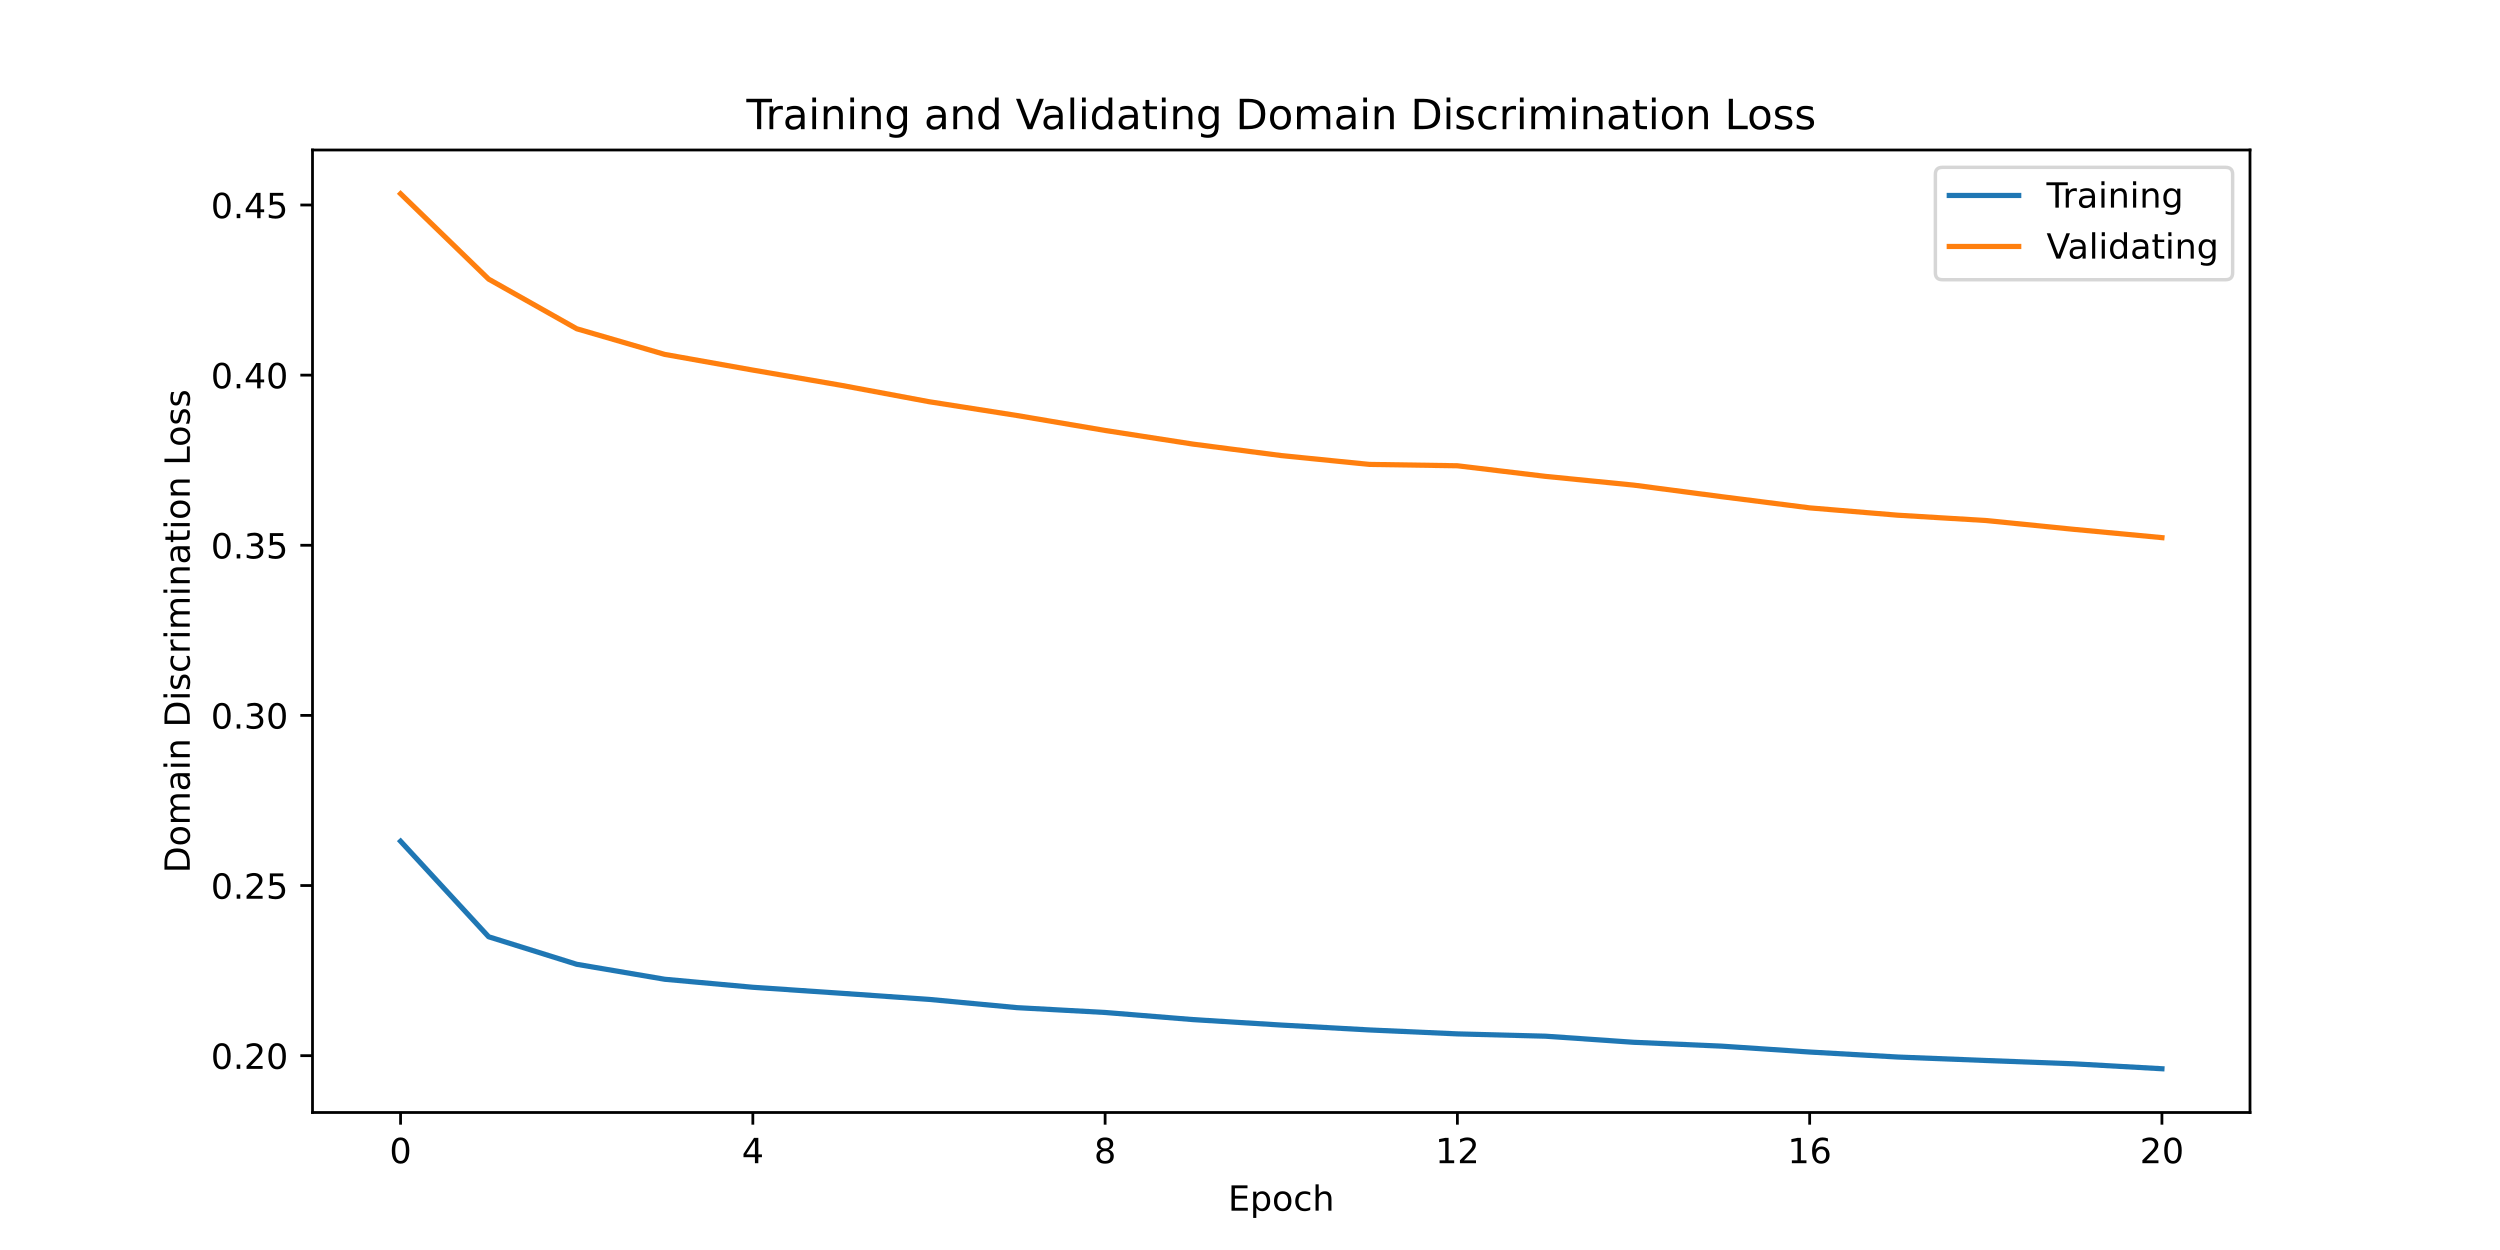
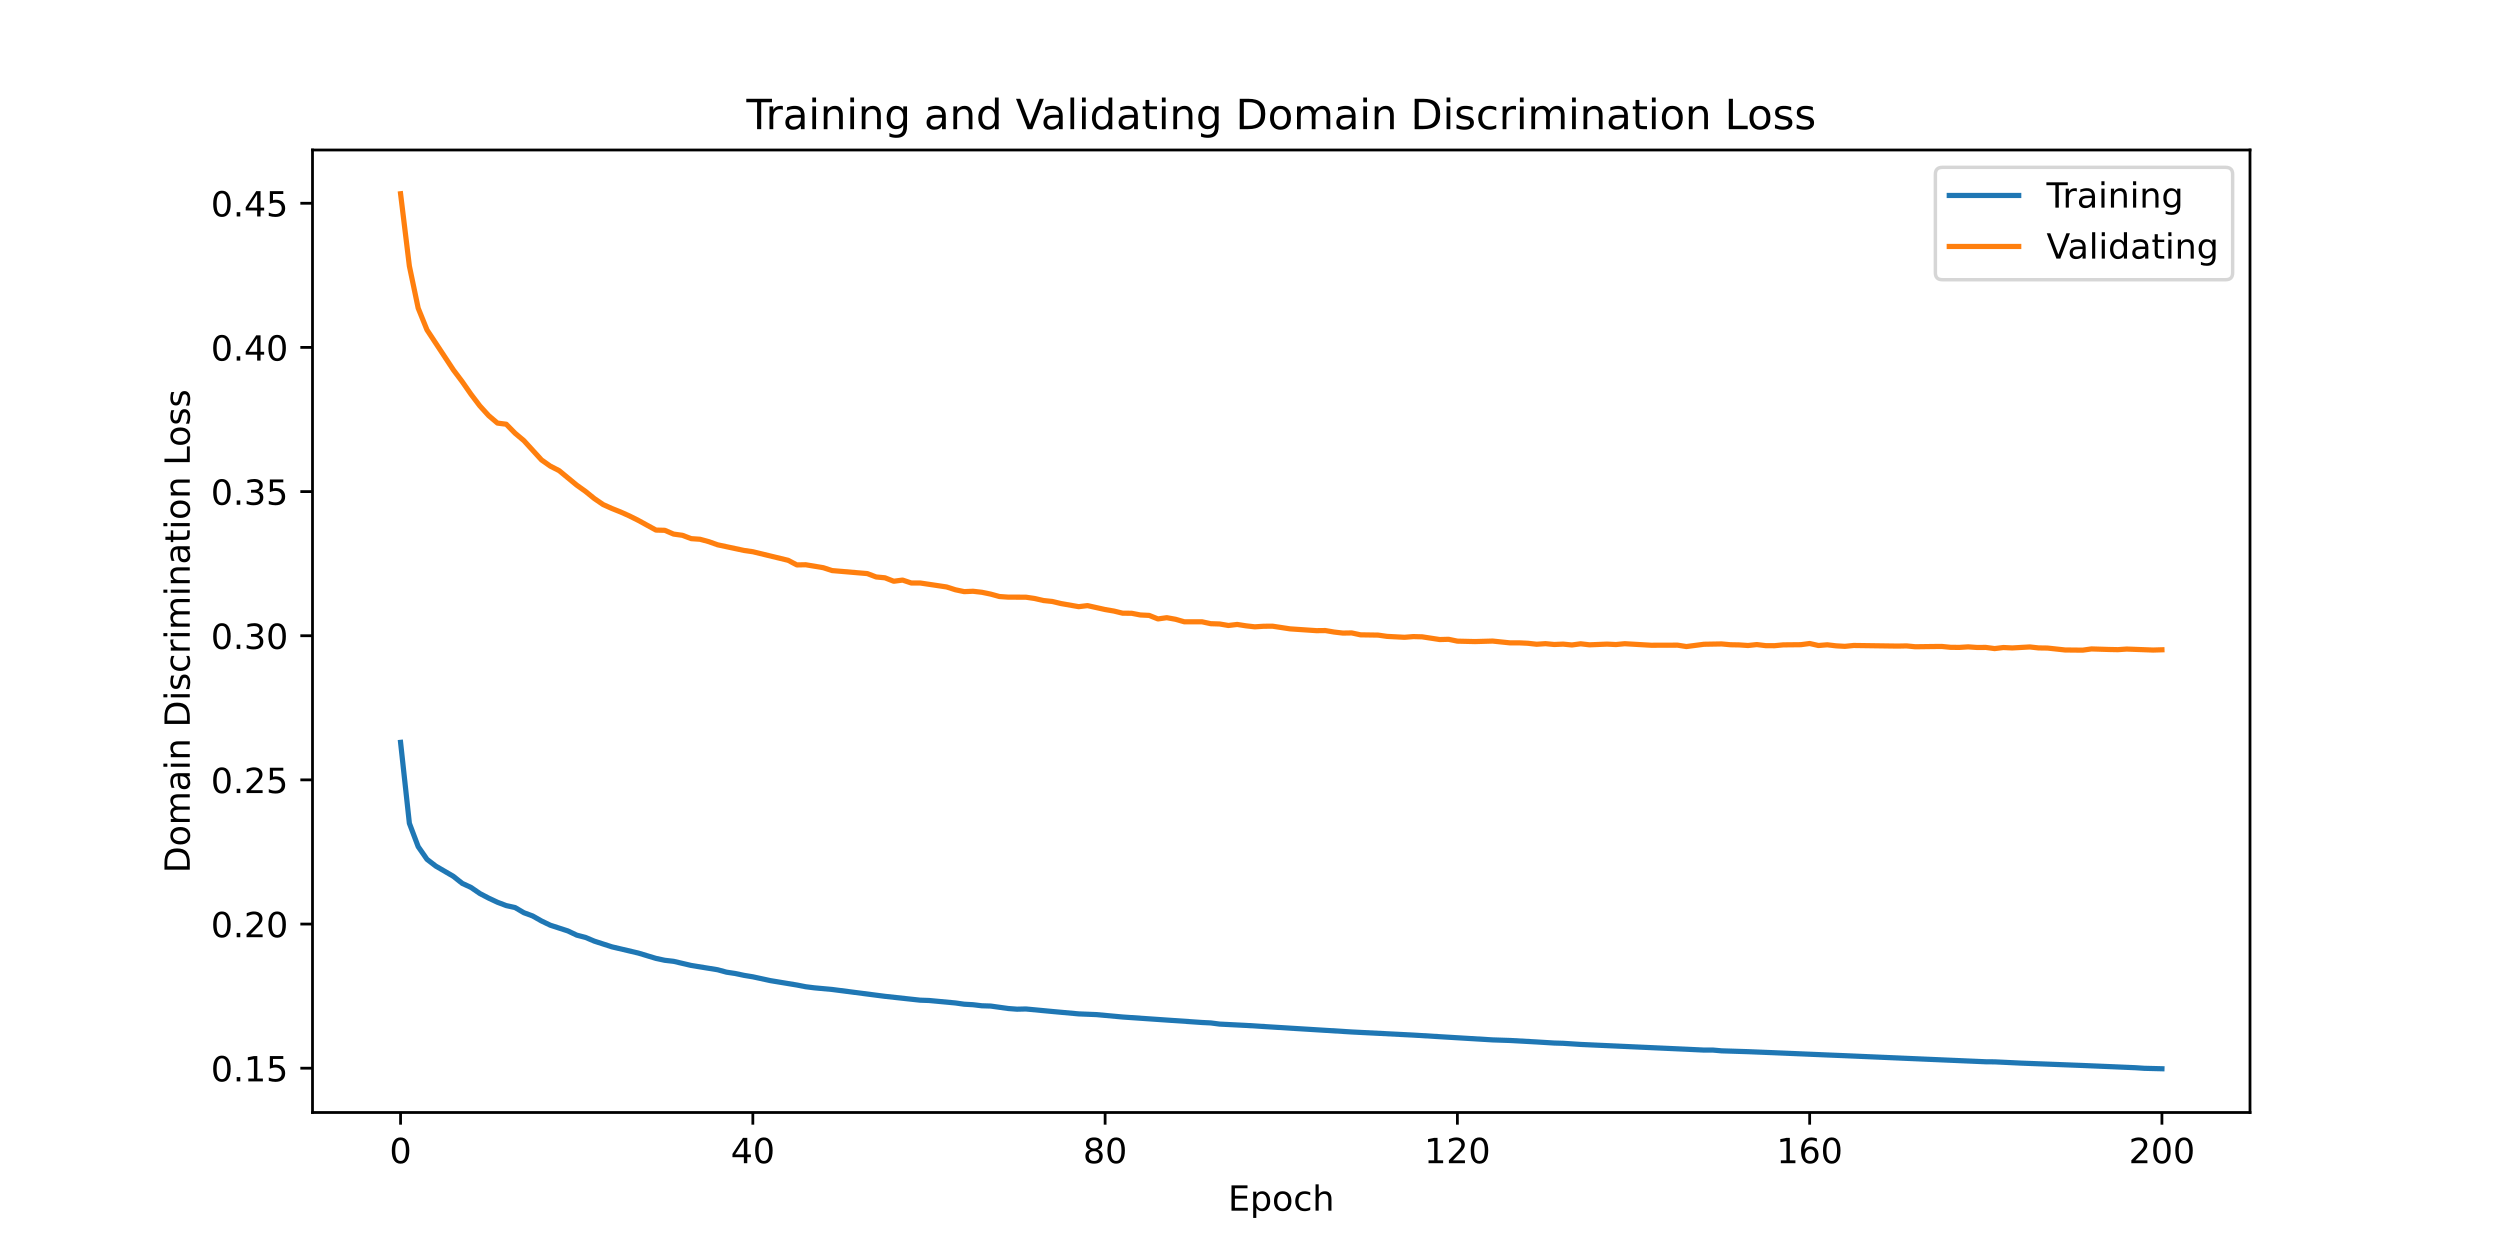
<svg xmlns="http://www.w3.org/2000/svg" xmlns:xlink="http://www.w3.org/1999/xlink" width="720pt" height="360pt" viewBox="0 0 720 360" version="1.1">
  <defs>
    <style type="text/css">*{stroke-linejoin: round; stroke-linecap: butt}</style>
  </defs>
  <g id="figure_1">
    <g id="patch_1">
      <path d="M 0 360  L 720 360  L 720 0  L 0 0  z " style="fill: #ffffff" />
    </g>
    <g id="axes_1">
      <g id="patch_2">
        <path d="M 90 320.4  L 648 320.4  L 648 43.2  L 90 43.2  z " style="fill: #ffffff" />
      </g>
      <g id="matplotlib.axis_1">
        <g id="xtick_1">
          <g id="line2d_1">
            <defs>
-               <path id="ma117991f1d" d="M 0 0  L 0 3.5  " style="stroke: #000000; stroke-width: 0.8" />
+               <path id="m34135debb6" d="M 0 0  L 0 3.5  " style="stroke: #000000; stroke-width: 0.8" />
            </defs>
            <g>
-               <use xlink:href="#ma117991f1d" x="115.364" y="320.4" style="stroke: #000000; stroke-width: 0.8" />
+               <use xlink:href="#m34135debb6" x="115.364" y="320.4" style="stroke: #000000; stroke-width: 0.8" />
            </g>
          </g>
          <g id="text_1">
            <g transform="translate(112.1824 334.9984) scale(0.1 -0.1)">
              <defs>
                <path id="DejaVuSans-30" d="M 2034 4250  Q 1547 4250 1301 3770  Q 1056 3291 1056 2328  Q 1056 1369 1301 889  Q 1547 409 2034 409  Q 2525 409 2770 889  Q 3016 1369 3016 2328  Q 3016 3291 2770 3770  Q 2525 4250 2034 4250  z M 2034 4750  Q 2819 4750 3233 4129  Q 3647 3509 3647 2328  Q 3647 1150 3233 529  Q 2819 -91 2034 -91  Q 1250 -91 836 529  Q 422 1150 422 2328  Q 422 3509 836 4129  Q 1250 4750 2034 4750  z " transform="scale(0.015625)" />
              </defs>
              <use xlink:href="#DejaVuSans-30" />
            </g>
          </g>
        </g>
        <g id="xtick_2">
          <g id="line2d_2">
            <g>
-               <use xlink:href="#ma117991f1d" x="216.818" y="320.4" style="stroke: #000000; stroke-width: 0.8" />
+               <use xlink:href="#m34135debb6" x="216.818" y="320.4" style="stroke: #000000; stroke-width: 0.8" />
            </g>
          </g>
          <g id="text_2">
-             <g transform="translate(213.6369 334.9984) scale(0.1 -0.1)">
+             <g transform="translate(210.4557 334.9984) scale(0.1 -0.1)">
              <defs>
                <path id="DejaVuSans-34" d="M 2419 4116  L 825 1625  L 2419 1625  L 2419 4116  z M 2253 4666  L 3047 4666  L 3047 1625  L 3713 1625  L 3713 1100  L 3047 1100  L 3047 0  L 2419 0  L 2419 1100  L 313 1100  L 313 1709  L 2253 4666  z " transform="scale(0.015625)" />
              </defs>
              <use xlink:href="#DejaVuSans-34" />
+               <use xlink:href="#DejaVuSans-30" transform="translate(63.62305 0)" />
            </g>
          </g>
        </g>
        <g id="xtick_3">
          <g id="line2d_3">
            <g>
-               <use xlink:href="#ma117991f1d" x="318.273" y="320.4" style="stroke: #000000; stroke-width: 0.8" />
+               <use xlink:href="#m34135debb6" x="318.273" y="320.4" style="stroke: #000000; stroke-width: 0.8" />
            </g>
          </g>
          <g id="text_3">
-             <g transform="translate(315.0915 334.9984) scale(0.1 -0.1)">
+             <g transform="translate(311.9102 334.9984) scale(0.1 -0.1)">
              <defs>
                <path id="DejaVuSans-38" d="M 2034 2216  Q 1584 2216 1326 1975  Q 1069 1734 1069 1313  Q 1069 891 1326 650  Q 1584 409 2034 409  Q 2484 409 2743 651  Q 3003 894 3003 1313  Q 3003 1734 2745 1975  Q 2488 2216 2034 2216  z M 1403 2484  Q 997 2584 770 2862  Q 544 3141 544 3541  Q 544 4100 942 4425  Q 1341 4750 2034 4750  Q 2731 4750 3128 4425  Q 3525 4100 3525 3541  Q 3525 3141 3298 2862  Q 3072 2584 2669 2484  Q 3125 2378 3379 2068  Q 3634 1759 3634 1313  Q 3634 634 3220 271  Q 2806 -91 2034 -91  Q 1263 -91 848 271  Q 434 634 434 1313  Q 434 1759 690 2068  Q 947 2378 1403 2484  z M 1172 3481  Q 1172 3119 1398 2916  Q 1625 2713 2034 2713  Q 2441 2713 2670 2916  Q 2900 3119 2900 3481  Q 2900 3844 2670 4047  Q 2441 4250 2034 4250  Q 1625 4250 1398 4047  Q 1172 3844 1172 3481  z " transform="scale(0.015625)" />
              </defs>
              <use xlink:href="#DejaVuSans-38" />
+               <use xlink:href="#DejaVuSans-30" transform="translate(63.62305 0)" />
            </g>
          </g>
        </g>
        <g id="xtick_4">
          <g id="line2d_4">
            <g>
-               <use xlink:href="#ma117991f1d" x="419.727" y="320.4" style="stroke: #000000; stroke-width: 0.8" />
+               <use xlink:href="#m34135debb6" x="419.727" y="320.4" style="stroke: #000000; stroke-width: 0.8" />
            </g>
          </g>
          <g id="text_4">
-             <g transform="translate(413.3648 334.9984) scale(0.1 -0.1)">
+             <g transform="translate(410.1835 334.9984) scale(0.1 -0.1)">
              <defs>
                <path id="DejaVuSans-31" d="M 794 531  L 1825 531  L 1825 4091  L 703 3866  L 703 4441  L 1819 4666  L 2450 4666  L 2450 531  L 3481 531  L 3481 0  L 794 0  L 794 531  z " transform="scale(0.015625)" />
                <path id="DejaVuSans-32" d="M 1228 531  L 3431 531  L 3431 0  L 469 0  L 469 531  Q 828 903 1448 1529  Q 2069 2156 2228 2338  Q 2531 2678 2651 2914  Q 2772 3150 2772 3378  Q 2772 3750 2511 3984  Q 2250 4219 1831 4219  Q 1534 4219 1204 4116  Q 875 4013 500 3803  L 500 4441  Q 881 4594 1212 4672  Q 1544 4750 1819 4750  Q 2544 4750 2975 4387  Q 3406 4025 3406 3419  Q 3406 3131 3298 2873  Q 3191 2616 2906 2266  Q 2828 2175 2409 1742  Q 1991 1309 1228 531  z " transform="scale(0.015625)" />
              </defs>
              <use xlink:href="#DejaVuSans-31" />
              <use xlink:href="#DejaVuSans-32" transform="translate(63.62305 0)" />
+               <use xlink:href="#DejaVuSans-30" transform="translate(127.2461 0)" />
            </g>
          </g>
        </g>
        <g id="xtick_5">
          <g id="line2d_5">
            <g>
-               <use xlink:href="#ma117991f1d" x="521.182" y="320.4" style="stroke: #000000; stroke-width: 0.8" />
+               <use xlink:href="#m34135debb6" x="521.182" y="320.4" style="stroke: #000000; stroke-width: 0.8" />
            </g>
          </g>
          <g id="text_5">
-             <g transform="translate(514.8193 334.9984) scale(0.1 -0.1)">
+             <g transform="translate(511.6381 334.9984) scale(0.1 -0.1)">
              <defs>
                <path id="DejaVuSans-36" d="M 2113 2584  Q 1688 2584 1439 2293  Q 1191 2003 1191 1497  Q 1191 994 1439 701  Q 1688 409 2113 409  Q 2538 409 2786 701  Q 3034 994 3034 1497  Q 3034 2003 2786 2293  Q 2538 2584 2113 2584  z M 3366 4563  L 3366 3988  Q 3128 4100 2886 4159  Q 2644 4219 2406 4219  Q 1781 4219 1451 3797  Q 1122 3375 1075 2522  Q 1259 2794 1537 2939  Q 1816 3084 2150 3084  Q 2853 3084 3261 2657  Q 3669 2231 3669 1497  Q 3669 778 3244 343  Q 2819 -91 2113 -91  Q 1303 -91 875 529  Q 447 1150 447 2328  Q 447 3434 972 4092  Q 1497 4750 2381 4750  Q 2619 4750 2861 4703  Q 3103 4656 3366 4563  z " transform="scale(0.015625)" />
              </defs>
              <use xlink:href="#DejaVuSans-31" />
              <use xlink:href="#DejaVuSans-36" transform="translate(63.62305 0)" />
+               <use xlink:href="#DejaVuSans-30" transform="translate(127.2461 0)" />
            </g>
          </g>
        </g>
        <g id="xtick_6">
          <g id="line2d_6">
            <g>
-               <use xlink:href="#ma117991f1d" x="622.636" y="320.4" style="stroke: #000000; stroke-width: 0.8" />
+               <use xlink:href="#m34135debb6" x="622.636" y="320.4" style="stroke: #000000; stroke-width: 0.8" />
            </g>
          </g>
          <g id="text_6">
-             <g transform="translate(616.2739 334.9984) scale(0.1 -0.1)">
+             <g transform="translate(613.0926 334.9984) scale(0.1 -0.1)">
              <use xlink:href="#DejaVuSans-32" />
              <use xlink:href="#DejaVuSans-30" transform="translate(63.62305 0)" />
+               <use xlink:href="#DejaVuSans-30" transform="translate(127.2461 0)" />
            </g>
          </g>
        </g>
        <g id="text_7">
          <g transform="translate(353.6891 348.6766) scale(0.1 -0.1)">
            <defs>
              <path id="DejaVuSans-45" d="M 628 4666  L 3578 4666  L 3578 4134  L 1259 4134  L 1259 2753  L 3481 2753  L 3481 2222  L 1259 2222  L 1259 531  L 3634 531  L 3634 0  L 628 0  L 628 4666  z " transform="scale(0.015625)" />
              <path id="DejaVuSans-70" d="M 1159 525  L 1159 -1331  L 581 -1331  L 581 3500  L 1159 3500  L 1159 2969  Q 1341 3281 1617 3432  Q 1894 3584 2278 3584  Q 2916 3584 3314 3078  Q 3713 2572 3713 1747  Q 3713 922 3314 415  Q 2916 -91 2278 -91  Q 1894 -91 1617 61  Q 1341 213 1159 525  z M 3116 1747  Q 3116 2381 2855 2742  Q 2594 3103 2138 3103  Q 1681 3103 1420 2742  Q 1159 2381 1159 1747  Q 1159 1113 1420 752  Q 1681 391 2138 391  Q 2594 391 2855 752  Q 3116 1113 3116 1747  z " transform="scale(0.015625)" />
              <path id="DejaVuSans-6f" d="M 1959 3097  Q 1497 3097 1228 2736  Q 959 2375 959 1747  Q 959 1119 1226 758  Q 1494 397 1959 397  Q 2419 397 2687 759  Q 2956 1122 2956 1747  Q 2956 2369 2687 2733  Q 2419 3097 1959 3097  z M 1959 3584  Q 2709 3584 3137 3096  Q 3566 2609 3566 1747  Q 3566 888 3137 398  Q 2709 -91 1959 -91  Q 1206 -91 779 398  Q 353 888 353 1747  Q 353 2609 779 3096  Q 1206 3584 1959 3584  z " transform="scale(0.015625)" />
              <path id="DejaVuSans-63" d="M 3122 3366  L 3122 2828  Q 2878 2963 2633 3030  Q 2388 3097 2138 3097  Q 1578 3097 1268 2742  Q 959 2388 959 1747  Q 959 1106 1268 751  Q 1578 397 2138 397  Q 2388 397 2633 464  Q 2878 531 3122 666  L 3122 134  Q 2881 22 2623 -34  Q 2366 -91 2075 -91  Q 1284 -91 818 406  Q 353 903 353 1747  Q 353 2603 823 3093  Q 1294 3584 2113 3584  Q 2378 3584 2631 3529  Q 2884 3475 3122 3366  z " transform="scale(0.015625)" />
              <path id="DejaVuSans-68" d="M 3513 2113  L 3513 0  L 2938 0  L 2938 2094  Q 2938 2591 2744 2837  Q 2550 3084 2163 3084  Q 1697 3084 1428 2787  Q 1159 2491 1159 1978  L 1159 0  L 581 0  L 581 4863  L 1159 4863  L 1159 2956  Q 1366 3272 1645 3428  Q 1925 3584 2291 3584  Q 2894 3584 3203 3211  Q 3513 2838 3513 2113  z " transform="scale(0.015625)" />
            </defs>
            <use xlink:href="#DejaVuSans-45" />
            <use xlink:href="#DejaVuSans-70" transform="translate(63.18359 0)" />
            <use xlink:href="#DejaVuSans-6f" transform="translate(126.6602 0)" />
            <use xlink:href="#DejaVuSans-63" transform="translate(187.8418 0)" />
            <use xlink:href="#DejaVuSans-68" transform="translate(242.8223 0)" />
          </g>
        </g>
      </g>
      <g id="matplotlib.axis_2">
        <g id="ytick_1">
          <g id="line2d_7">
            <defs>
-               <path id="m32dcad12d2" d="M 0 0  L -3.5 0  " style="stroke: #000000; stroke-width: 0.8" />
+               <path id="m73bf84cefa" d="M 0 0  L -3.5 0  " style="stroke: #000000; stroke-width: 0.8" />
            </defs>
            <g>
-               <use xlink:href="#m32dcad12d2" x="90" y="304.03" style="stroke: #000000; stroke-width: 0.8" />
+               <use xlink:href="#m73bf84cefa" x="90" y="307.64" style="stroke: #000000; stroke-width: 0.8" />
            </g>
          </g>
          <g id="text_8">
-             <g transform="translate(60.73438 307.8293) scale(0.1 -0.1)">
+             <g transform="translate(60.73438 311.4391) scale(0.1 -0.1)">
              <defs>
                <path id="DejaVuSans-2e" d="M 684 794  L 1344 794  L 1344 0  L 684 0  L 684 794  z " transform="scale(0.015625)" />
-               </defs>
+                 <path id="DejaVuSans-35" d="M 691 4666  L 3169 4666  L 3169 4134  L 1269 4134  L 1269 2991  Q 1406 3038 1543 3061  Q 1681 3084 1819 3084  Q 2600 3084 3056 2656  Q 3513 2228 3513 1497  Q 3513 744 3044 326  Q 2575 -91 1722 -91  Q 1428 -91 1123 -41  Q 819 9 494 109  L 494 744  Q 775 591 1075 516  Q 1375 441 1709 441  Q 2250 441 2565 725  Q 2881 1009 2881 1497  Q 2881 1984 2565 2268  Q 2250 2553 1709 2553  Q 1456 2553 1204 2497  Q 953 2441 691 2322  L 691 4666  z " transform="scale(0.015625)" />
+               </defs>
+               <use xlink:href="#DejaVuSans-30" />
+               <use xlink:href="#DejaVuSans-2e" transform="translate(63.62305 0)" />
+               <use xlink:href="#DejaVuSans-31" transform="translate(95.41016 0)" />
+               <use xlink:href="#DejaVuSans-35" transform="translate(159.0332 0)" />
+             </g>
+           </g>
+         </g>
+         <g id="ytick_2">
+           <g id="line2d_8">
+             <g>
+               <use xlink:href="#m73bf84cefa" x="90" y="266.124" style="stroke: #000000; stroke-width: 0.8" />
+             </g>
+           </g>
+           <g id="text_9">
+             <g transform="translate(60.73438 269.9227) scale(0.1 -0.1)">
              <use xlink:href="#DejaVuSans-30" />
              <use xlink:href="#DejaVuSans-2e" transform="translate(63.62305 0)" />
              <use xlink:href="#DejaVuSans-32" transform="translate(95.41016 0)" />
              <use xlink:href="#DejaVuSans-30" transform="translate(159.0332 0)" />
            </g>
          </g>
        </g>
-         <g id="ytick_2">
-           <g id="line2d_8">
-             <g>
-               <use xlink:href="#m32dcad12d2" x="90" y="255.031" style="stroke: #000000; stroke-width: 0.8" />
-             </g>
-           </g>
-           <g id="text_9">
-             <g transform="translate(60.73438 258.8304) scale(0.1 -0.1)">
-               <defs>
-                 <path id="DejaVuSans-35" d="M 691 4666  L 3169 4666  L 3169 4134  L 1269 4134  L 1269 2991  Q 1406 3038 1543 3061  Q 1681 3084 1819 3084  Q 2600 3084 3056 2656  Q 3513 2228 3513 1497  Q 3513 744 3044 326  Q 2575 -91 1722 -91  Q 1428 -91 1123 -41  Q 819 9 494 109  L 494 744  Q 775 591 1075 516  Q 1375 441 1709 441  Q 2250 441 2565 725  Q 2881 1009 2881 1497  Q 2881 1984 2565 2268  Q 2250 2553 1709 2553  Q 1456 2553 1204 2497  Q 953 2441 691 2322  L 691 4666  z " transform="scale(0.015625)" />
-               </defs>
+         <g id="ytick_3">
+           <g id="line2d_9">
+             <g>
+               <use xlink:href="#m73bf84cefa" x="90" y="224.607" style="stroke: #000000; stroke-width: 0.8" />
+             </g>
+           </g>
+           <g id="text_10">
+             <g transform="translate(60.73438 228.4063) scale(0.1 -0.1)">
              <use xlink:href="#DejaVuSans-30" />
              <use xlink:href="#DejaVuSans-2e" transform="translate(63.62305 0)" />
              <use xlink:href="#DejaVuSans-32" transform="translate(95.41016 0)" />
              <use xlink:href="#DejaVuSans-35" transform="translate(159.0332 0)" />
            </g>
          </g>
        </g>
-         <g id="ytick_3">
-           <g id="line2d_9">
-             <g>
-               <use xlink:href="#m32dcad12d2" x="90" y="206.032" style="stroke: #000000; stroke-width: 0.8" />
-             </g>
-           </g>
-           <g id="text_10">
-             <g transform="translate(60.73438 209.8315) scale(0.1 -0.1)">
+         <g id="ytick_4">
+           <g id="line2d_10">
+             <g>
+               <use xlink:href="#m73bf84cefa" x="90" y="183.091" style="stroke: #000000; stroke-width: 0.8" />
+             </g>
+           </g>
+           <g id="text_11">
+             <g transform="translate(60.73438 186.8899) scale(0.1 -0.1)">
              <defs>
                <path id="DejaVuSans-33" d="M 2597 2516  Q 3050 2419 3304 2112  Q 3559 1806 3559 1356  Q 3559 666 3084 287  Q 2609 -91 1734 -91  Q 1441 -91 1130 -33  Q 819 25 488 141  L 488 750  Q 750 597 1062 519  Q 1375 441 1716 441  Q 2309 441 2620 675  Q 2931 909 2931 1356  Q 2931 1769 2642 2001  Q 2353 2234 1838 2234  L 1294 2234  L 1294 2753  L 1863 2753  Q 2328 2753 2575 2939  Q 2822 3125 2822 3475  Q 2822 3834 2567 4026  Q 2313 4219 1838 4219  Q 1578 4219 1281 4162  Q 984 4106 628 3988  L 628 4550  Q 988 4650 1302 4700  Q 1616 4750 1894 4750  Q 2613 4750 3031 4423  Q 3450 4097 3450 3541  Q 3450 3153 3228 2886  Q 3006 2619 2597 2516  z " transform="scale(0.015625)" />
              </defs>
              <use xlink:href="#DejaVuSans-30" />
              <use xlink:href="#DejaVuSans-2e" transform="translate(63.62305 0)" />
              <use xlink:href="#DejaVuSans-33" transform="translate(95.41016 0)" />
              <use xlink:href="#DejaVuSans-30" transform="translate(159.0332 0)" />
            </g>
          </g>
        </g>
-         <g id="ytick_4">
-           <g id="line2d_10">
-             <g>
-               <use xlink:href="#m32dcad12d2" x="90" y="157.033" style="stroke: #000000; stroke-width: 0.8" />
-             </g>
-           </g>
-           <g id="text_11">
-             <g transform="translate(60.73438 160.8326) scale(0.1 -0.1)">
+         <g id="ytick_5">
+           <g id="line2d_11">
+             <g>
+               <use xlink:href="#m73bf84cefa" x="90" y="141.574" style="stroke: #000000; stroke-width: 0.8" />
+             </g>
+           </g>
+           <g id="text_12">
+             <g transform="translate(60.73438 145.3735) scale(0.1 -0.1)">
              <use xlink:href="#DejaVuSans-30" />
              <use xlink:href="#DejaVuSans-2e" transform="translate(63.62305 0)" />
              <use xlink:href="#DejaVuSans-33" transform="translate(95.41016 0)" />
              <use xlink:href="#DejaVuSans-35" transform="translate(159.0332 0)" />
            </g>
          </g>
        </g>
-         <g id="ytick_5">
-           <g id="line2d_11">
-             <g>
-               <use xlink:href="#m32dcad12d2" x="90" y="108.034" style="stroke: #000000; stroke-width: 0.8" />
-             </g>
-           </g>
-           <g id="text_12">
-             <g transform="translate(60.73438 111.8337) scale(0.1 -0.1)">
+         <g id="ytick_6">
+           <g id="line2d_12">
+             <g>
+               <use xlink:href="#m73bf84cefa" x="90" y="100.058" style="stroke: #000000; stroke-width: 0.8" />
+             </g>
+           </g>
+           <g id="text_13">
+             <g transform="translate(60.73438 103.8571) scale(0.1 -0.1)">
              <use xlink:href="#DejaVuSans-30" />
              <use xlink:href="#DejaVuSans-2e" transform="translate(63.62305 0)" />
              <use xlink:href="#DejaVuSans-34" transform="translate(95.41016 0)" />
              <use xlink:href="#DejaVuSans-30" transform="translate(159.0332 0)" />
            </g>
          </g>
        </g>
-         <g id="ytick_6">
-           <g id="line2d_12">
-             <g>
-               <use xlink:href="#m32dcad12d2" x="90" y="59.036" style="stroke: #000000; stroke-width: 0.8" />
-             </g>
-           </g>
-           <g id="text_13">
-             <g transform="translate(60.73438 62.83477) scale(0.1 -0.1)">
+         <g id="ytick_7">
+           <g id="line2d_13">
+             <g>
+               <use xlink:href="#m73bf84cefa" x="90" y="58.541" style="stroke: #000000; stroke-width: 0.8" />
+             </g>
+           </g>
+           <g id="text_14">
+             <g transform="translate(60.73438 62.34067) scale(0.1 -0.1)">
              <use xlink:href="#DejaVuSans-30" />
              <use xlink:href="#DejaVuSans-2e" transform="translate(63.62305 0)" />
              <use xlink:href="#DejaVuSans-34" transform="translate(95.41016 0)" />
              <use xlink:href="#DejaVuSans-35" transform="translate(159.0332 0)" />
            </g>
          </g>
        </g>
-         <g id="text_14">
+         <g id="text_15">
          <g transform="translate(54.65469 251.4539) rotate(-90) scale(0.1 -0.1)">
            <defs>
              <path id="DejaVuSans-44" d="M 1259 4147  L 1259 519  L 2022 519  Q 2988 519 3436 956  Q 3884 1394 3884 2338  Q 3884 3275 3436 3711  Q 2988 4147 2022 4147  L 1259 4147  z M 628 4666  L 1925 4666  Q 3281 4666 3915 4102  Q 4550 3538 4550 2338  Q 4550 1131 3912 565  Q 3275 0 1925 0  L 628 0  L 628 4666  z " transform="scale(0.015625)" />
              <path id="DejaVuSans-6d" d="M 3328 2828  Q 3544 3216 3844 3400  Q 4144 3584 4550 3584  Q 5097 3584 5394 3201  Q 5691 2819 5691 2113  L 5691 0  L 5113 0  L 5113 2094  Q 5113 2597 4934 2840  Q 4756 3084 4391 3084  Q 3944 3084 3684 2787  Q 3425 2491 3425 1978  L 3425 0  L 2847 0  L 2847 2094  Q 2847 2600 2669 2842  Q 2491 3084 2119 3084  Q 1678 3084 1418 2786  Q 1159 2488 1159 1978  L 1159 0  L 581 0  L 581 3500  L 1159 3500  L 1159 2956  Q 1356 3278 1631 3431  Q 1906 3584 2284 3584  Q 2666 3584 2933 3390  Q 3200 3197 3328 2828  z " transform="scale(0.015625)" />
              <path id="DejaVuSans-61" d="M 2194 1759  Q 1497 1759 1228 1600  Q 959 1441 959 1056  Q 959 750 1161 570  Q 1363 391 1709 391  Q 2188 391 2477 730  Q 2766 1069 2766 1631  L 2766 1759  L 2194 1759  z M 3341 1997  L 3341 0  L 2766 0  L 2766 531  Q 2569 213 2275 61  Q 1981 -91 1556 -91  Q 1019 -91 701 211  Q 384 513 384 1019  Q 384 1609 779 1909  Q 1175 2209 1959 2209  L 2766 2209  L 2766 2266  Q 2766 2663 2505 2880  Q 2244 3097 1772 3097  Q 1472 3097 1187 3025  Q 903 2953 641 2809  L 641 3341  Q 956 3463 1253 3523  Q 1550 3584 1831 3584  Q 2591 3584 2966 3190  Q 3341 2797 3341 1997  z " transform="scale(0.015625)" />
              <path id="DejaVuSans-69" d="M 603 3500  L 1178 3500  L 1178 0  L 603 0  L 603 3500  z M 603 4863  L 1178 4863  L 1178 4134  L 603 4134  L 603 4863  z " transform="scale(0.015625)" />
              <path id="DejaVuSans-6e" d="M 3513 2113  L 3513 0  L 2938 0  L 2938 2094  Q 2938 2591 2744 2837  Q 2550 3084 2163 3084  Q 1697 3084 1428 2787  Q 1159 2491 1159 1978  L 1159 0  L 581 0  L 581 3500  L 1159 3500  L 1159 2956  Q 1366 3272 1645 3428  Q 1925 3584 2291 3584  Q 2894 3584 3203 3211  Q 3513 2838 3513 2113  z " transform="scale(0.015625)" />
              <path id="DejaVuSans-20" transform="scale(0.015625)" />
              <path id="DejaVuSans-73" d="M 2834 3397  L 2834 2853  Q 2591 2978 2328 3040  Q 2066 3103 1784 3103  Q 1356 3103 1142 2972  Q 928 2841 928 2578  Q 928 2378 1081 2264  Q 1234 2150 1697 2047  L 1894 2003  Q 2506 1872 2764 1633  Q 3022 1394 3022 966  Q 3022 478 2636 193  Q 2250 -91 1575 -91  Q 1294 -91 989 -36  Q 684 19 347 128  L 347 722  Q 666 556 975 473  Q 1284 391 1588 391  Q 1994 391 2212 530  Q 2431 669 2431 922  Q 2431 1156 2273 1281  Q 2116 1406 1581 1522  L 1381 1569  Q 847 1681 609 1914  Q 372 2147 372 2553  Q 372 3047 722 3315  Q 1072 3584 1716 3584  Q 2034 3584 2315 3537  Q 2597 3491 2834 3397  z " transform="scale(0.015625)" />
              <path id="DejaVuSans-72" d="M 2631 2963  Q 2534 3019 2420 3045  Q 2306 3072 2169 3072  Q 1681 3072 1420 2755  Q 1159 2438 1159 1844  L 1159 0  L 581 0  L 581 3500  L 1159 3500  L 1159 2956  Q 1341 3275 1631 3429  Q 1922 3584 2338 3584  Q 2397 3584 2469 3576  Q 2541 3569 2628 3553  L 2631 2963  z " transform="scale(0.015625)" />
              <path id="DejaVuSans-74" d="M 1172 4494  L 1172 3500  L 2356 3500  L 2356 3053  L 1172 3053  L 1172 1153  Q 1172 725 1289 603  Q 1406 481 1766 481  L 2356 481  L 2356 0  L 1766 0  Q 1100 0 847 248  Q 594 497 594 1153  L 594 3053  L 172 3053  L 172 3500  L 594 3500  L 594 4494  L 1172 4494  z " transform="scale(0.015625)" />
              <path id="DejaVuSans-4c" d="M 628 4666  L 1259 4666  L 1259 531  L 3531 531  L 3531 0  L 628 0  L 628 4666  z " transform="scale(0.015625)" />
            </defs>
            <use xlink:href="#DejaVuSans-44" />
            <use xlink:href="#DejaVuSans-6f" transform="translate(77.00195 0)" />
            <use xlink:href="#DejaVuSans-6d" transform="translate(138.1836 0)" />
            <use xlink:href="#DejaVuSans-61" transform="translate(235.5957 0)" />
            <use xlink:href="#DejaVuSans-69" transform="translate(296.875 0)" />
            <use xlink:href="#DejaVuSans-6e" transform="translate(324.6582 0)" />
            <use xlink:href="#DejaVuSans-20" transform="translate(388.0371 0)" />
            <use xlink:href="#DejaVuSans-44" transform="translate(419.8242 0)" />
            <use xlink:href="#DejaVuSans-69" transform="translate(496.8262 0)" />
            <use xlink:href="#DejaVuSans-73" transform="translate(524.6094 0)" />
            <use xlink:href="#DejaVuSans-63" transform="translate(576.709 0)" />
            <use xlink:href="#DejaVuSans-72" transform="translate(631.6895 0)" />
            <use xlink:href="#DejaVuSans-69" transform="translate(672.8027 0)" />
            <use xlink:href="#DejaVuSans-6d" transform="translate(700.5859 0)" />
            <use xlink:href="#DejaVuSans-69" transform="translate(797.998 0)" />
            <use xlink:href="#DejaVuSans-6e" transform="translate(825.7812 0)" />
            <use xlink:href="#DejaVuSans-61" transform="translate(889.1602 0)" />
            <use xlink:href="#DejaVuSans-74" transform="translate(950.4395 0)" />
            <use xlink:href="#DejaVuSans-69" transform="translate(989.6484 0)" />
            <use xlink:href="#DejaVuSans-6f" transform="translate(1017.432 0)" />
            <use xlink:href="#DejaVuSans-6e" transform="translate(1078.613 0)" />
            <use xlink:href="#DejaVuSans-20" transform="translate(1141.992 0)" />
            <use xlink:href="#DejaVuSans-4c" transform="translate(1173.779 0)" />
            <use xlink:href="#DejaVuSans-6f" transform="translate(1227.742 0)" />
            <use xlink:href="#DejaVuSans-73" transform="translate(1288.924 0)" />
            <use xlink:href="#DejaVuSans-73" transform="translate(1341.023 0)" />
          </g>
        </g>
      </g>
-       <g id="line2d_13">
-         <path d="M 115.364 242.278  L 140.727 269.788  L 166.091 277.717  L 191.455 282.03  L 216.818 284.335  L 242.182 286.054  L 267.545 287.824  L 292.909 290.204  L 318.273 291.592  L 343.636 293.651  L 369 295.217  L 394.364 296.623  L 419.727 297.759  L 445.091 298.423  L 470.455 300.177  L 495.818 301.289  L 521.182 302.985  L 546.545 304.425  L 571.909 305.422  L 597.273 306.379  L 622.636 307.8  " clip-path="url(#p5192aedfe4)" style="fill: none; stroke: #1f77b4; stroke-width: 1.5; stroke-linecap: square" />
-       </g>
      <g id="line2d_14">
-         <path d="M 115.364 55.8  L 140.727 80.386  L 166.091 94.682  L 191.455 102.074  L 216.818 106.587  L 242.182 110.957  L 267.545 115.691  L 292.909 119.671  L 318.273 123.974  L 343.636 127.911  L 369 131.206  L 394.364 133.75  L 419.727 134.143  L 445.091 137.195  L 470.455 139.71  L 495.818 143.04  L 521.182 146.268  L 546.545 148.378  L 571.909 149.905  L 597.273 152.452  L 622.636 154.842  " clip-path="url(#p5192aedfe4)" style="fill: none; stroke: #ff7f0e; stroke-width: 1.5; stroke-linecap: square" />
+         <path d="M 115.364 213.802  L 117.9 237.11  L 120.436 243.829  L 122.973 247.483  L 125.509 249.436  L 130.582 252.392  L 133.118 254.409  L 135.655 255.585  L 138.191 257.329  L 140.727 258.657  L 143.264 259.847  L 145.8 260.81  L 148.336 261.373  L 150.873 262.859  L 153.409 263.801  L 155.945 265.238  L 158.482 266.458  L 163.555 268.113  L 166.091 269.318  L 168.627 269.98  L 171.164 271.048  L 176.236 272.692  L 183.845 274.485  L 188.918 276.019  L 191.455 276.564  L 193.991 276.861  L 199.064 278.048  L 206.673 279.289  L 209.209 279.98  L 211.745 280.367  L 214.282 280.904  L 216.818 281.323  L 221.891 282.424  L 229.5 283.685  L 232.036 284.179  L 234.573 284.498  L 239.645 284.967  L 254.864 286.943  L 265.009 288.052  L 267.545 288.139  L 275.155 288.85  L 277.691 289.213  L 280.227 289.359  L 282.764 289.663  L 285.3 289.741  L 290.373 290.451  L 292.909 290.646  L 295.445 290.585  L 303.055 291.306  L 310.664 292  L 315.736 292.203  L 323.345 292.9  L 346.173 294.478  L 348.709 294.604  L 351.245 294.937  L 358.855 295.322  L 389.291 297.206  L 407.045 298.108  L 429.873 299.49  L 434.945 299.658  L 442.555 300.084  L 447.627 300.396  L 450.164 300.469  L 455.236 300.797  L 485.673 302.181  L 490.745 302.422  L 493.282 302.416  L 495.818 302.643  L 503.427 302.882  L 511.036 303.189  L 526.255 303.832  L 531.327 304.038  L 571.909 305.791  L 574.445 305.813  L 582.055 306.177  L 599.809 306.858  L 607.418 307.177  L 615.027 307.504  L 617.564 307.673  L 622.636 307.8  L 622.636 307.8  " clip-path="url(#p8a80c42d67)" style="fill: none; stroke: #1f77b4; stroke-width: 1.5; stroke-linecap: square" />
+       </g>
+       <g id="line2d_15">
+         <path d="M 115.364 55.8  L 117.9 76.631  L 120.436 88.745  L 122.973 95.008  L 130.582 106.545  L 133.118 109.918  L 135.655 113.563  L 138.191 116.899  L 140.727 119.691  L 143.264 121.847  L 145.8 122.18  L 148.336 124.765  L 150.873 126.897  L 155.945 132.453  L 158.482 134.241  L 161.018 135.535  L 166.091 139.717  L 168.627 141.525  L 171.164 143.58  L 173.7 145.314  L 176.236 146.453  L 178.773 147.467  L 181.309 148.607  L 183.845 149.88  L 188.918 152.663  L 191.455 152.732  L 193.991 153.816  L 196.527 154.167  L 199.064 155.13  L 201.6 155.309  L 204.136 155.999  L 206.673 156.903  L 214.282 158.532  L 216.818 158.899  L 226.964 161.364  L 229.5 162.698  L 232.036 162.649  L 237.109 163.499  L 239.645 164.325  L 249.791 165.195  L 252.327 166.165  L 254.864 166.405  L 257.4 167.4  L 259.936 167.064  L 262.473 167.908  L 265.009 167.901  L 272.618 169.042  L 275.155 169.855  L 277.691 170.39  L 280.227 170.286  L 282.764 170.576  L 285.3 171.099  L 287.836 171.799  L 290.373 171.977  L 295.445 171.99  L 297.982 172.367  L 300.518 172.952  L 303.055 173.224  L 305.591 173.827  L 310.664 174.722  L 313.2 174.414  L 318.273 175.549  L 320.809 175.986  L 323.345 176.605  L 325.882 176.616  L 328.418 177.111  L 330.955 177.236  L 333.491 178.254  L 336.027 177.894  L 338.564 178.355  L 341.1 179.082  L 346.173 179.078  L 348.709 179.623  L 351.245 179.704  L 353.782 180.139  L 356.318 179.84  L 358.855 180.239  L 361.391 180.525  L 363.927 180.363  L 366.464 180.339  L 371.536 181.113  L 379.145 181.629  L 381.682 181.6  L 384.218 182.027  L 386.755 182.327  L 389.291 182.284  L 391.827 182.831  L 396.9 182.91  L 399.436 183.276  L 404.509 183.542  L 407.045 183.337  L 409.582 183.407  L 414.655 184.189  L 417.191 184.12  L 419.727 184.651  L 424.8 184.773  L 429.873 184.627  L 434.945 185.151  L 437.482 185.14  L 440.018 185.261  L 442.555 185.544  L 445.091 185.376  L 447.627 185.614  L 450.164 185.503  L 452.7 185.752  L 455.236 185.415  L 457.773 185.708  L 462.845 185.503  L 465.382 185.63  L 467.918 185.39  L 475.527 185.831  L 483.136 185.805  L 485.673 186.208  L 490.745 185.547  L 495.818 185.454  L 498.355 185.685  L 500.891 185.733  L 503.427 185.908  L 505.964 185.634  L 508.5 185.944  L 511.036 185.962  L 513.573 185.723  L 518.645 185.67  L 521.182 185.329  L 523.718 185.907  L 526.255 185.702  L 528.791 186.002  L 531.327 186.147  L 533.864 185.896  L 546.545 186.075  L 549.082 186.022  L 551.618 186.267  L 556.691 186.198  L 559.227 186.174  L 561.764 186.426  L 564.3 186.454  L 566.836 186.293  L 569.373 186.472  L 571.909 186.458  L 574.445 186.794  L 576.982 186.486  L 579.518 186.607  L 584.591 186.321  L 587.127 186.604  L 589.664 186.64  L 594.736 187.193  L 599.809 187.246  L 602.345 186.893  L 607.418 187.05  L 609.955 187.102  L 612.491 186.929  L 620.1 187.215  L 622.636 187.138  L 622.636 187.138  " clip-path="url(#p8a80c42d67)" style="fill: none; stroke: #ff7f0e; stroke-width: 1.5; stroke-linecap: square" />
      </g>
      <g id="patch_3">
        <path d="M 90 320.4  L 90 43.2  " style="fill: none; stroke: #000000; stroke-width: 0.8; stroke-linejoin: miter; stroke-linecap: square" />
      </g>
      <g id="patch_4">
        <path d="M 648 320.4  L 648 43.2  " style="fill: none; stroke: #000000; stroke-width: 0.8; stroke-linejoin: miter; stroke-linecap: square" />
      </g>
      <g id="patch_5">
        <path d="M 90 320.4  L 648 320.4  " style="fill: none; stroke: #000000; stroke-width: 0.8; stroke-linejoin: miter; stroke-linecap: square" />
      </g>
      <g id="patch_6">
        <path d="M 90 43.2  L 648 43.2  " style="fill: none; stroke: #000000; stroke-width: 0.8; stroke-linejoin: miter; stroke-linecap: square" />
      </g>
-       <g id="text_15">
+       <g id="text_16">
        <g transform="translate(214.9688 37.2) scale(0.12 -0.12)">
          <defs>
            <path id="DejaVuSans-54" d="M -19 4666  L 3928 4666  L 3928 4134  L 2272 4134  L 2272 0  L 1638 0  L 1638 4134  L -19 4134  L -19 4666  z " transform="scale(0.015625)" />
            <path id="DejaVuSans-67" d="M 2906 1791  Q 2906 2416 2648 2759  Q 2391 3103 1925 3103  Q 1463 3103 1205 2759  Q 947 2416 947 1791  Q 947 1169 1205 825  Q 1463 481 1925 481  Q 2391 481 2648 825  Q 2906 1169 2906 1791  z M 3481 434  Q 3481 -459 3084 -895  Q 2688 -1331 1869 -1331  Q 1566 -1331 1297 -1286  Q 1028 -1241 775 -1147  L 775 -588  Q 1028 -725 1275 -790  Q 1522 -856 1778 -856  Q 2344 -856 2625 -561  Q 2906 -266 2906 331  L 2906 616  Q 2728 306 2450 153  Q 2172 0 1784 0  Q 1141 0 747 490  Q 353 981 353 1791  Q 353 2603 747 3093  Q 1141 3584 1784 3584  Q 2172 3584 2450 3431  Q 2728 3278 2906 2969  L 2906 3500  L 3481 3500  L 3481 434  z " transform="scale(0.015625)" />
            <path id="DejaVuSans-64" d="M 2906 2969  L 2906 4863  L 3481 4863  L 3481 0  L 2906 0  L 2906 525  Q 2725 213 2448 61  Q 2172 -91 1784 -91  Q 1150 -91 751 415  Q 353 922 353 1747  Q 353 2572 751 3078  Q 1150 3584 1784 3584  Q 2172 3584 2448 3432  Q 2725 3281 2906 2969  z M 947 1747  Q 947 1113 1208 752  Q 1469 391 1925 391  Q 2381 391 2643 752  Q 2906 1113 2906 1747  Q 2906 2381 2643 2742  Q 2381 3103 1925 3103  Q 1469 3103 1208 2742  Q 947 2381 947 1747  z " transform="scale(0.015625)" />
            <path id="DejaVuSans-56" d="M 1831 0  L 50 4666  L 709 4666  L 2188 738  L 3669 4666  L 4325 4666  L 2547 0  L 1831 0  z " transform="scale(0.015625)" />
            <path id="DejaVuSans-6c" d="M 603 4863  L 1178 4863  L 1178 0  L 603 0  L 603 4863  z " transform="scale(0.015625)" />
          </defs>
          <use xlink:href="#DejaVuSans-54" />
          <use xlink:href="#DejaVuSans-72" transform="translate(46.33398 0)" />
          <use xlink:href="#DejaVuSans-61" transform="translate(87.44727 0)" />
          <use xlink:href="#DejaVuSans-69" transform="translate(148.7266 0)" />
          <use xlink:href="#DejaVuSans-6e" transform="translate(176.5098 0)" />
          <use xlink:href="#DejaVuSans-69" transform="translate(239.8887 0)" />
          <use xlink:href="#DejaVuSans-6e" transform="translate(267.6719 0)" />
          <use xlink:href="#DejaVuSans-67" transform="translate(331.0508 0)" />
          <use xlink:href="#DejaVuSans-20" transform="translate(394.5273 0)" />
          <use xlink:href="#DejaVuSans-61" transform="translate(426.3145 0)" />
          <use xlink:href="#DejaVuSans-6e" transform="translate(487.5938 0)" />
          <use xlink:href="#DejaVuSans-64" transform="translate(550.9727 0)" />
          <use xlink:href="#DejaVuSans-20" transform="translate(614.4492 0)" />
          <use xlink:href="#DejaVuSans-56" transform="translate(646.2363 0)" />
          <use xlink:href="#DejaVuSans-61" transform="translate(706.8945 0)" />
          <use xlink:href="#DejaVuSans-6c" transform="translate(768.1738 0)" />
          <use xlink:href="#DejaVuSans-69" transform="translate(795.957 0)" />
          <use xlink:href="#DejaVuSans-64" transform="translate(823.7402 0)" />
          <use xlink:href="#DejaVuSans-61" transform="translate(887.2168 0)" />
          <use xlink:href="#DejaVuSans-74" transform="translate(948.4961 0)" />
          <use xlink:href="#DejaVuSans-69" transform="translate(987.7051 0)" />
          <use xlink:href="#DejaVuSans-6e" transform="translate(1015.488 0)" />
          <use xlink:href="#DejaVuSans-67" transform="translate(1078.867 0)" />
          <use xlink:href="#DejaVuSans-20" transform="translate(1142.344 0)" />
          <use xlink:href="#DejaVuSans-44" transform="translate(1174.131 0)" />
          <use xlink:href="#DejaVuSans-6f" transform="translate(1251.133 0)" />
          <use xlink:href="#DejaVuSans-6d" transform="translate(1312.314 0)" />
          <use xlink:href="#DejaVuSans-61" transform="translate(1409.727 0)" />
          <use xlink:href="#DejaVuSans-69" transform="translate(1471.006 0)" />
          <use xlink:href="#DejaVuSans-6e" transform="translate(1498.789 0)" />
          <use xlink:href="#DejaVuSans-20" transform="translate(1562.168 0)" />
          <use xlink:href="#DejaVuSans-44" transform="translate(1593.955 0)" />
          <use xlink:href="#DejaVuSans-69" transform="translate(1670.957 0)" />
          <use xlink:href="#DejaVuSans-73" transform="translate(1698.74 0)" />
          <use xlink:href="#DejaVuSans-63" transform="translate(1750.84 0)" />
          <use xlink:href="#DejaVuSans-72" transform="translate(1805.82 0)" />
          <use xlink:href="#DejaVuSans-69" transform="translate(1846.934 0)" />
          <use xlink:href="#DejaVuSans-6d" transform="translate(1874.717 0)" />
          <use xlink:href="#DejaVuSans-69" transform="translate(1972.129 0)" />
          <use xlink:href="#DejaVuSans-6e" transform="translate(1999.912 0)" />
          <use xlink:href="#DejaVuSans-61" transform="translate(2063.291 0)" />
          <use xlink:href="#DejaVuSans-74" transform="translate(2124.57 0)" />
          <use xlink:href="#DejaVuSans-69" transform="translate(2163.779 0)" />
          <use xlink:href="#DejaVuSans-6f" transform="translate(2191.562 0)" />
          <use xlink:href="#DejaVuSans-6e" transform="translate(2252.744 0)" />
          <use xlink:href="#DejaVuSans-20" transform="translate(2316.123 0)" />
          <use xlink:href="#DejaVuSans-4c" transform="translate(2347.91 0)" />
          <use xlink:href="#DejaVuSans-6f" transform="translate(2401.873 0)" />
          <use xlink:href="#DejaVuSans-73" transform="translate(2463.055 0)" />
          <use xlink:href="#DejaVuSans-73" transform="translate(2515.154 0)" />
        </g>
      </g>
      <g id="legend_1">
        <g id="patch_7">
          <path d="M 559.389 80.556  L 641 80.556  Q 643 80.556 643 78.556  L 643 50.2  Q 643 48.2 641 48.2  L 559.389 48.2  Q 557.389 48.2 557.389 50.2  L 557.389 78.556  Q 557.389 80.556 559.389 80.556  z " style="fill: #ffffff; opacity: 0.8; stroke: #cccccc; stroke-linejoin: miter" />
        </g>
-         <g id="line2d_15">
+         <g id="line2d_16">
          <path d="M 561.389 56.298  L 571.389 56.298  L 581.389 56.298  " style="fill: none; stroke: #1f77b4; stroke-width: 1.5; stroke-linecap: square" />
        </g>
-         <g id="text_16">
+         <g id="text_17">
          <g transform="translate(589.3891 59.79844) scale(0.1 -0.1)">
            <use xlink:href="#DejaVuSans-54" />
            <use xlink:href="#DejaVuSans-72" transform="translate(46.33398 0)" />
            <use xlink:href="#DejaVuSans-61" transform="translate(87.44727 0)" />
            <use xlink:href="#DejaVuSans-69" transform="translate(148.7266 0)" />
            <use xlink:href="#DejaVuSans-6e" transform="translate(176.5098 0)" />
            <use xlink:href="#DejaVuSans-69" transform="translate(239.8887 0)" />
            <use xlink:href="#DejaVuSans-6e" transform="translate(267.6719 0)" />
            <use xlink:href="#DejaVuSans-67" transform="translate(331.0508 0)" />
          </g>
        </g>
-         <g id="line2d_16">
+         <g id="line2d_17">
          <path d="M 561.389 70.977  L 571.389 70.977  L 581.389 70.977  " style="fill: none; stroke: #ff7f0e; stroke-width: 1.5; stroke-linecap: square" />
        </g>
-         <g id="text_17">
+         <g id="text_18">
          <g transform="translate(589.3891 74.47656) scale(0.1 -0.1)">
            <use xlink:href="#DejaVuSans-56" />
            <use xlink:href="#DejaVuSans-61" transform="translate(60.6582 0)" />
            <use xlink:href="#DejaVuSans-6c" transform="translate(121.9375 0)" />
            <use xlink:href="#DejaVuSans-69" transform="translate(149.7207 0)" />
            <use xlink:href="#DejaVuSans-64" transform="translate(177.5039 0)" />
            <use xlink:href="#DejaVuSans-61" transform="translate(240.9805 0)" />
            <use xlink:href="#DejaVuSans-74" transform="translate(302.2598 0)" />
            <use xlink:href="#DejaVuSans-69" transform="translate(341.4688 0)" />
            <use xlink:href="#DejaVuSans-6e" transform="translate(369.252 0)" />
            <use xlink:href="#DejaVuSans-67" transform="translate(432.6309 0)" />
          </g>
        </g>
      </g>
    </g>
  </g>
  <defs>
-     <clipPath id="p5192aedfe4">
+     <clipPath id="p8a80c42d67">
      <rect x="90" y="43.2" width="558" height="277.2" />
    </clipPath>
  </defs>
</svg>
